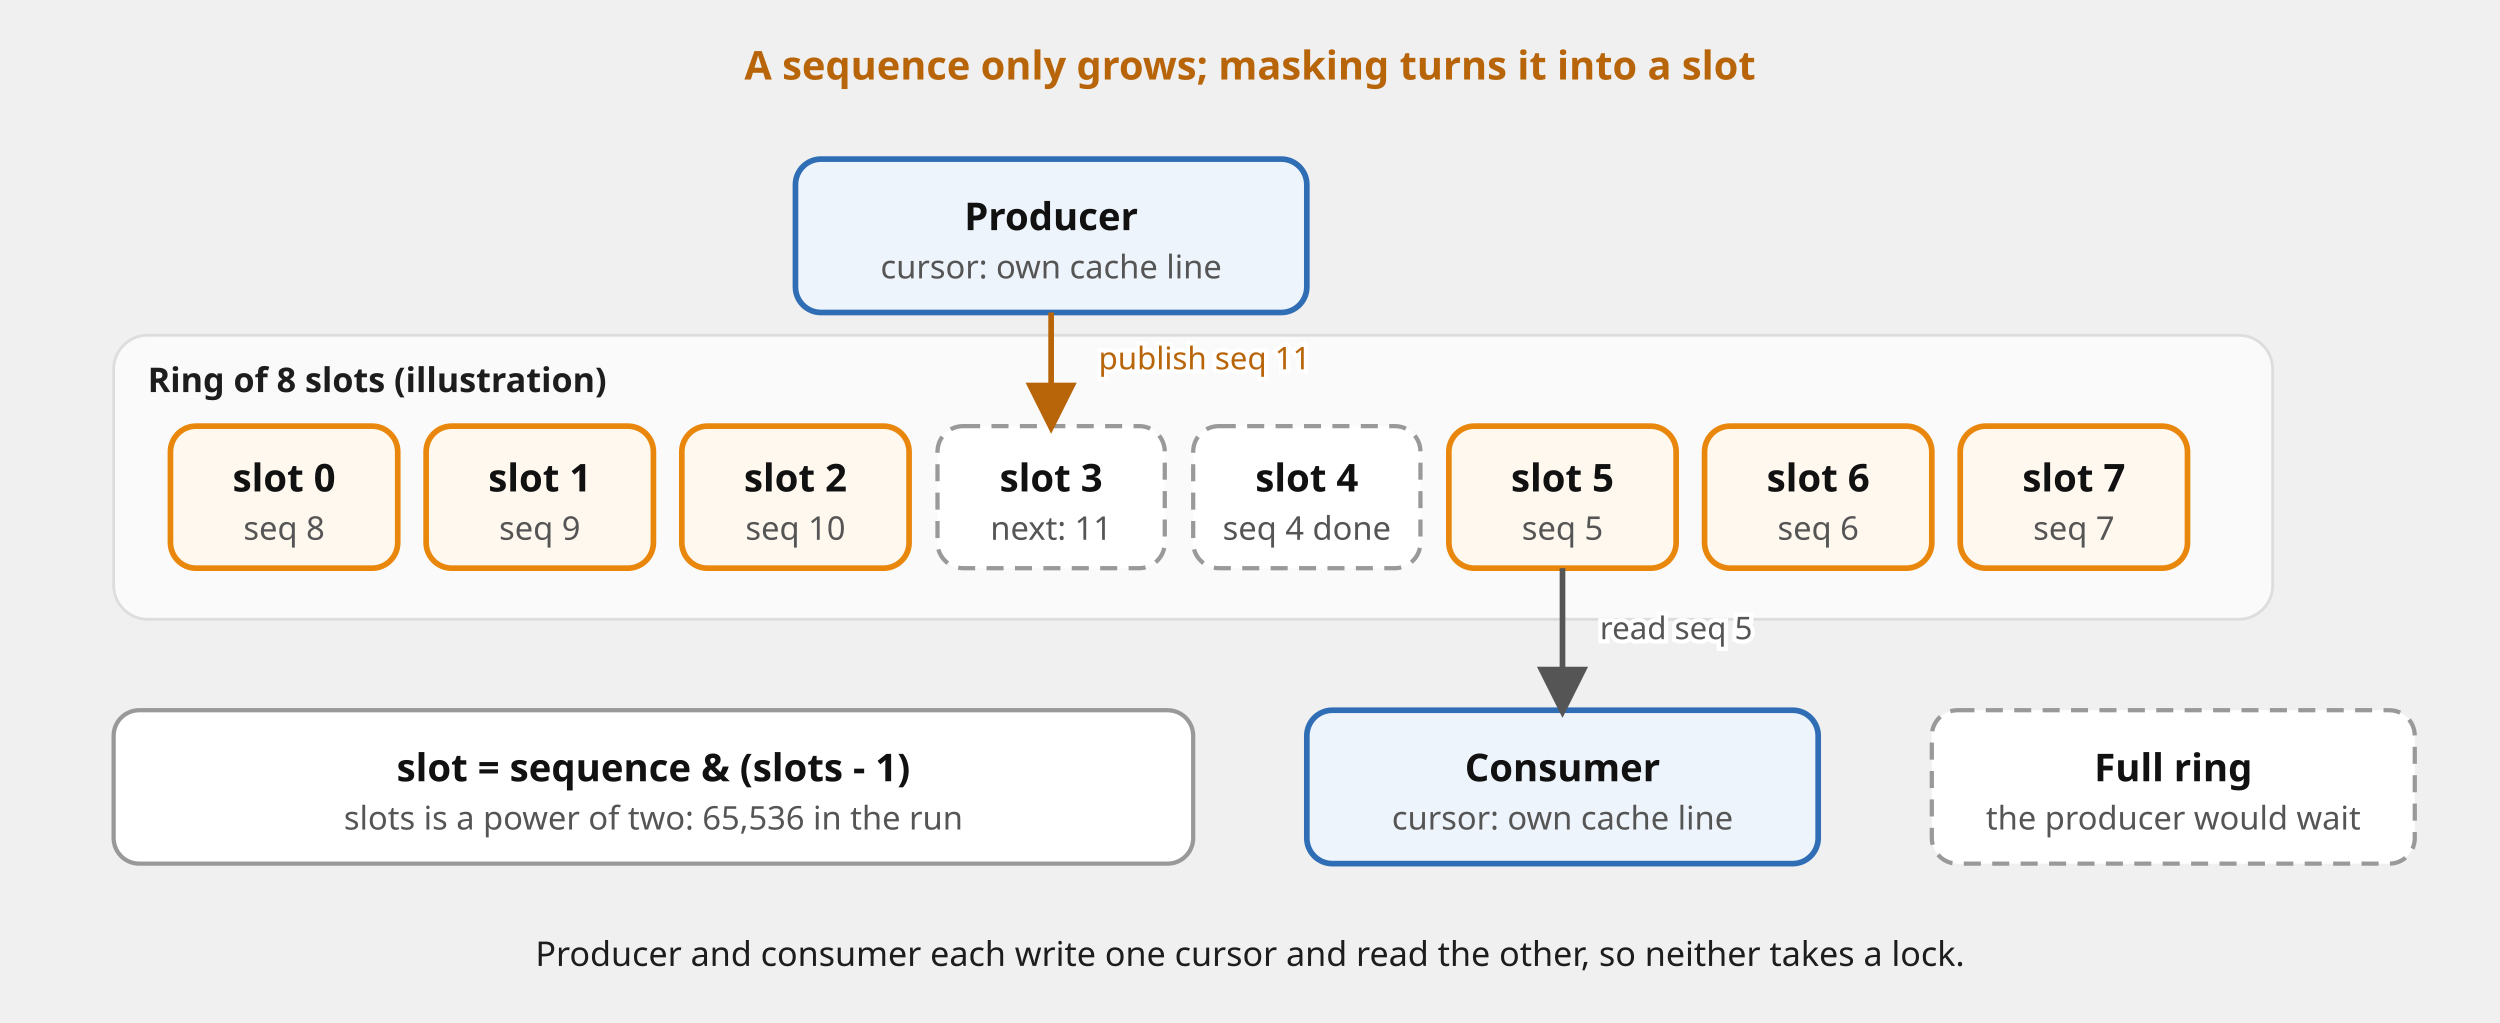
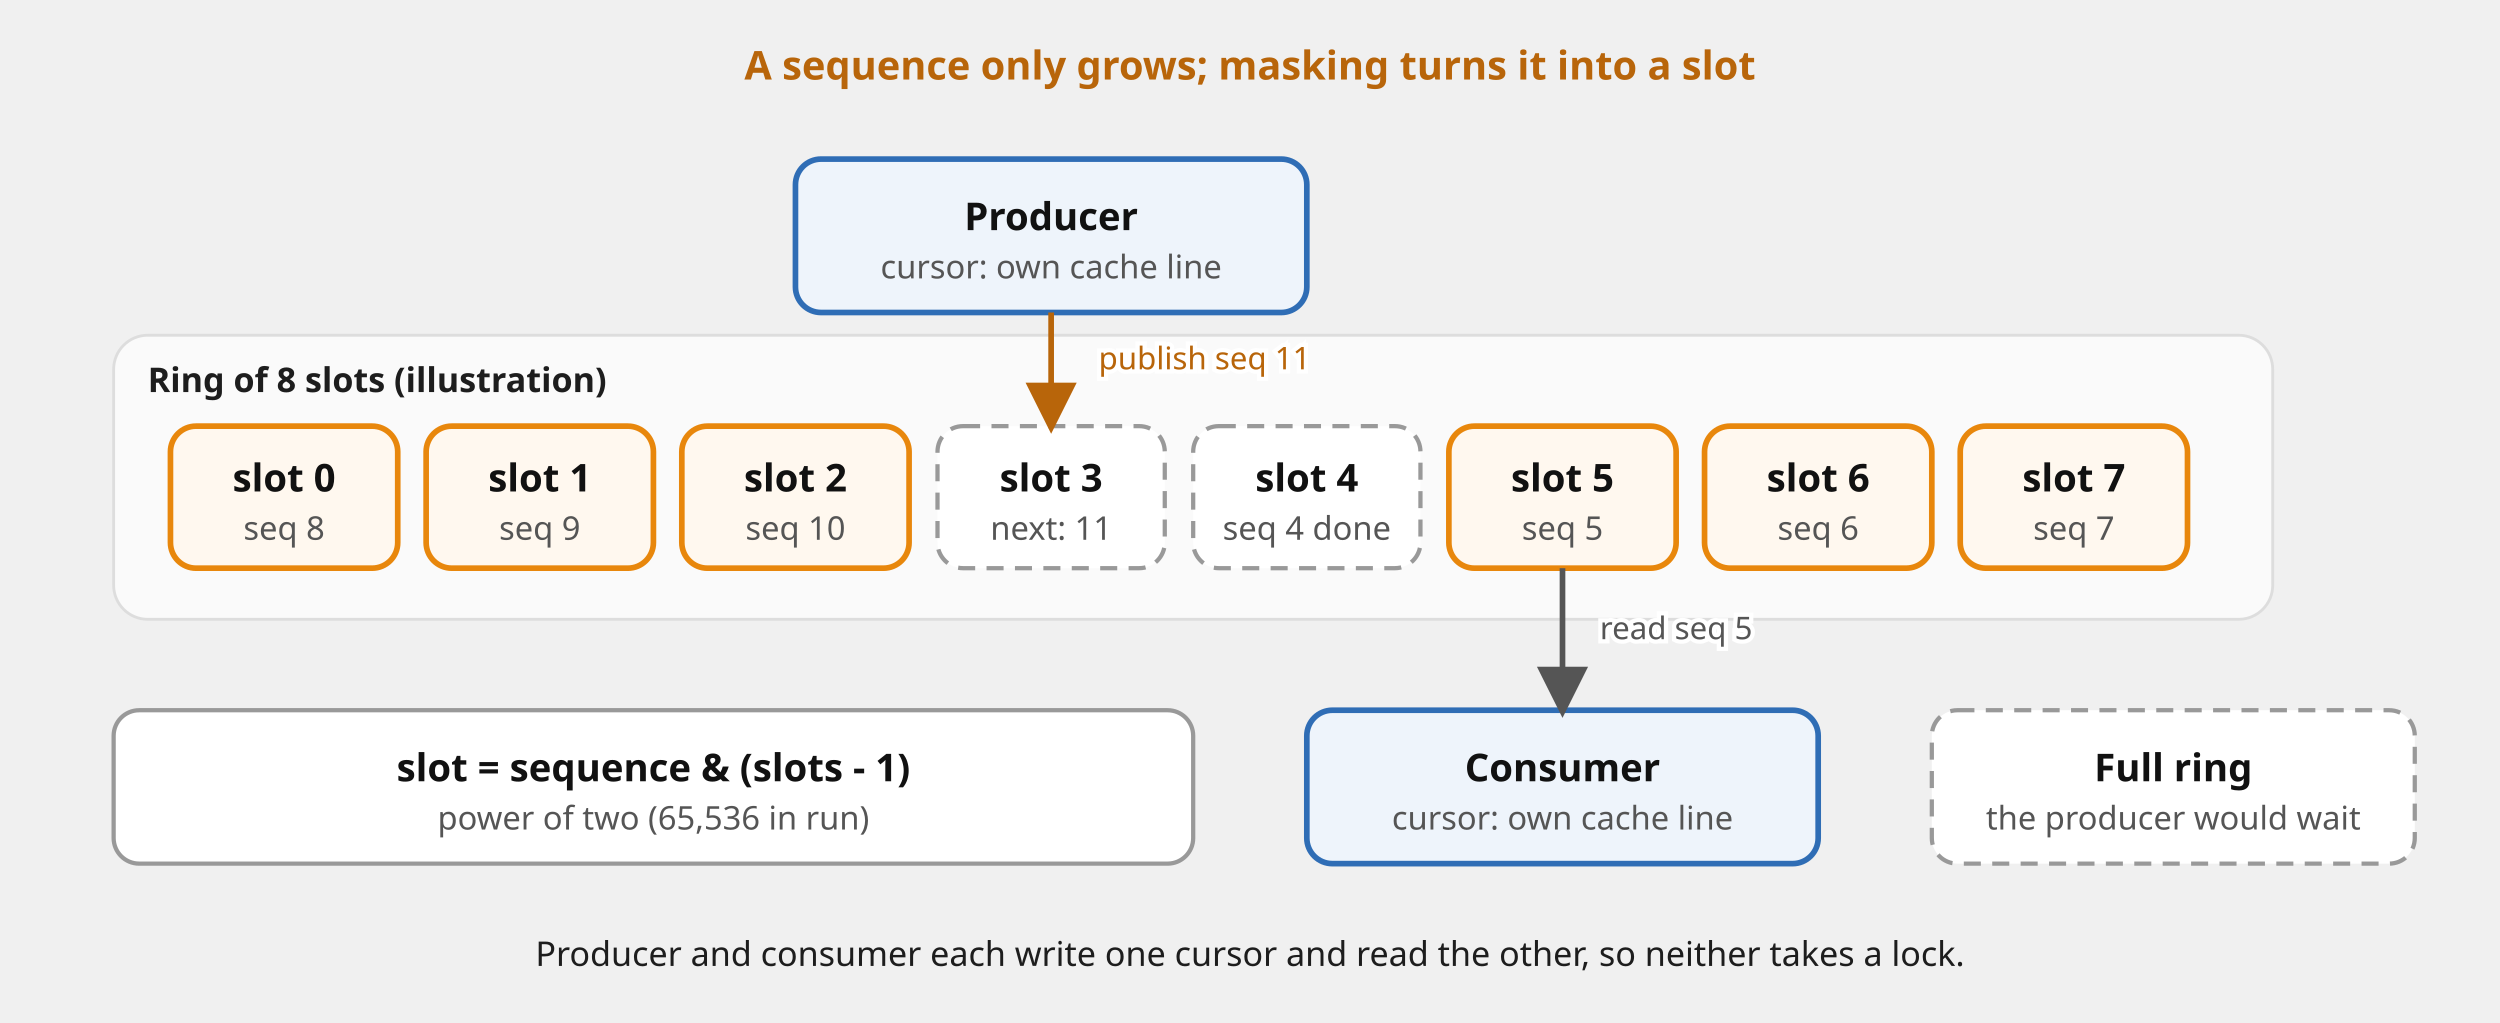
<svg xmlns="http://www.w3.org/2000/svg" viewBox="0 0 880 360" font-family="'Red Hat Text', system-ui, sans-serif" role="img">
  <defs>
    <marker id="a" viewBox="0 0 10 10" refX="8.5" refY="5" markerWidth="9" markerHeight="9" orient="auto-start-reverse">
      <path d="M0,0 L10,5 L0,10 z" fill="#555" />
    </marker>
    <marker id="am" viewBox="0 0 10 10" refX="8.5" refY="5" markerWidth="9" markerHeight="9" orient="auto-start-reverse">
      <path d="M0,0 L10,5 L0,10 z" fill="#b8650a" />
    </marker>
  </defs>
  <rect x="40" y="118" width="760" height="100" rx="12" fill="#fafafa" stroke="#ddd" />
  <text x="52" y="138" font-size="12" font-weight="700" fill="#1d1d1d">Ring of 8 slots (illustration)</text>
  <rect x="60" y="150" width="80" height="50" rx="9" fill="#fff8ef" stroke="#e8870c" stroke-width="2" />
  <text x="100.0" y="173.0" font-size="13.5" font-weight="700" fill="#111111" text-anchor="middle">slot 0</text>
  <text x="100.0" y="190.0" font-size="11.5" fill="#555555" text-anchor="middle">seq 8</text>
  <rect x="150" y="150" width="80" height="50" rx="9" fill="#fff8ef" stroke="#e8870c" stroke-width="2" />
  <text x="190.0" y="173.0" font-size="13.5" font-weight="700" fill="#111111" text-anchor="middle">slot 1</text>
  <text x="190.0" y="190.0" font-size="11.5" fill="#555555" text-anchor="middle">seq 9</text>
  <rect x="240" y="150" width="80" height="50" rx="9" fill="#fff8ef" stroke="#e8870c" stroke-width="2" />
  <text x="280.0" y="173.0" font-size="13.5" font-weight="700" fill="#111111" text-anchor="middle">slot 2</text>
  <text x="280.0" y="190.0" font-size="11.5" fill="#555555" text-anchor="middle">seq 10</text>
  <rect x="330" y="150" width="80" height="50" rx="9" fill="#ffffff" stroke="#999999" stroke-width="1.5" stroke-dasharray="6 4" />
  <text x="370.0" y="173.0" font-size="13.5" font-weight="700" fill="#111111" text-anchor="middle">slot 3</text>
  <text x="370.0" y="190.0" font-size="11.5" fill="#555555" text-anchor="middle">next: 11</text>
  <rect x="420" y="150" width="80" height="50" rx="9" fill="#ffffff" stroke="#999999" stroke-width="1.5" stroke-dasharray="6 4" />
  <text x="460.0" y="173.0" font-size="13.5" font-weight="700" fill="#111111" text-anchor="middle">slot 4</text>
  <text x="460.0" y="190.0" font-size="11.5" fill="#555555" text-anchor="middle">seq 4 done</text>
  <rect x="510" y="150" width="80" height="50" rx="9" fill="#fff8ef" stroke="#e8870c" stroke-width="2" />
  <text x="550.0" y="173.0" font-size="13.5" font-weight="700" fill="#111111" text-anchor="middle">slot 5</text>
  <text x="550.0" y="190.0" font-size="11.5" fill="#555555" text-anchor="middle">seq 5</text>
  <rect x="600" y="150" width="80" height="50" rx="9" fill="#fff8ef" stroke="#e8870c" stroke-width="2" />
  <text x="640.0" y="173.0" font-size="13.5" font-weight="700" fill="#111111" text-anchor="middle">slot 6</text>
  <text x="640.0" y="190.0" font-size="11.5" fill="#555555" text-anchor="middle">seq 6</text>
  <rect x="690" y="150" width="80" height="50" rx="9" fill="#fff8ef" stroke="#e8870c" stroke-width="2" />
  <text x="730.0" y="173.0" font-size="13.5" font-weight="700" fill="#111111" text-anchor="middle">slot 7</text>
  <text x="730.0" y="190.0" font-size="11.5" fill="#555555" text-anchor="middle">seq 7</text>
  <rect x="280" y="56" width="180" height="54" rx="9" fill="#eef4fb" stroke="#2f6db5" stroke-width="2" />
  <text x="370.0" y="81.0" font-size="13.5" font-weight="700" fill="#111111" text-anchor="middle">Producer</text>
  <text x="370.0" y="98.0" font-size="11.5" fill="#555555" text-anchor="middle">cursor: own cache line</text>
  <rect x="460" y="250" width="180" height="54" rx="9" fill="#eef4fb" stroke="#2f6db5" stroke-width="2" />
  <text x="550.0" y="275.0" font-size="13.5" font-weight="700" fill="#111111" text-anchor="middle">Consumer</text>
  <text x="550.0" y="292.0" font-size="11.5" fill="#555555" text-anchor="middle">cursor: own cache line</text>
  <rect x="40" y="250" width="380" height="54" rx="9" fill="#ffffff" stroke="#999999" stroke-width="1.5" />
  <text x="230.0" y="275.0" font-size="13.5" font-weight="700" fill="#111111" text-anchor="middle">slot = sequence &amp; (slots - 1)</text>
-   <text x="230.0" y="292.0" font-size="11.5" fill="#555555" text-anchor="middle">slots is a power of two: 65,536 in the run</text>
+   <text x="230.0" y="292.0" font-size="11.5" fill="#555555" text-anchor="middle">power of two (65,536 in run)</text>
  <rect x="680" y="250" width="170" height="54" rx="9" fill="#ffffff" stroke="#999999" stroke-width="1.5" stroke-dasharray="6 4" />
  <text x="765.0" y="275.0" font-size="13.5" font-weight="700" fill="#111111" text-anchor="middle">Full ring</text>
  <text x="765.0" y="292.0" font-size="11.5" fill="#555555" text-anchor="middle">the producer would wait</text>
  <path d="M370,110 L370,150" fill="none" stroke="#b8650a" stroke-width="2" marker-end="url(#am)" />
  <text x="424.0" y="130.0" font-size="11" fill="#ffffff" stroke="#ffffff" stroke-width="3" paint-order="stroke" text-anchor="middle">publish seq 11</text>
  <text x="424.0" y="130.0" font-size="11" fill="#b8650a" text-anchor="middle">publish seq 11</text>
  <path d="M550,200 L550,250" fill="none" stroke="#555" stroke-width="2" marker-end="url(#a)" />
  <text x="590.0" y="225.0" font-size="11" fill="#ffffff" stroke="#ffffff" stroke-width="3" paint-order="stroke" text-anchor="middle">read seq 5</text>
  <text x="590.0" y="225.0" font-size="11" fill="#555" text-anchor="middle">read seq 5</text>
  <text x="440" y="28" font-size="14" fill="#b8650a" text-anchor="middle" font-weight="700">A sequence only grows; masking turns it into a slot</text>
  <text x="440" y="340" font-size="12" fill="#1d1d1d" text-anchor="middle">Producer and consumer each write one cursor and read the other, so neither takes a lock.</text>
</svg>
